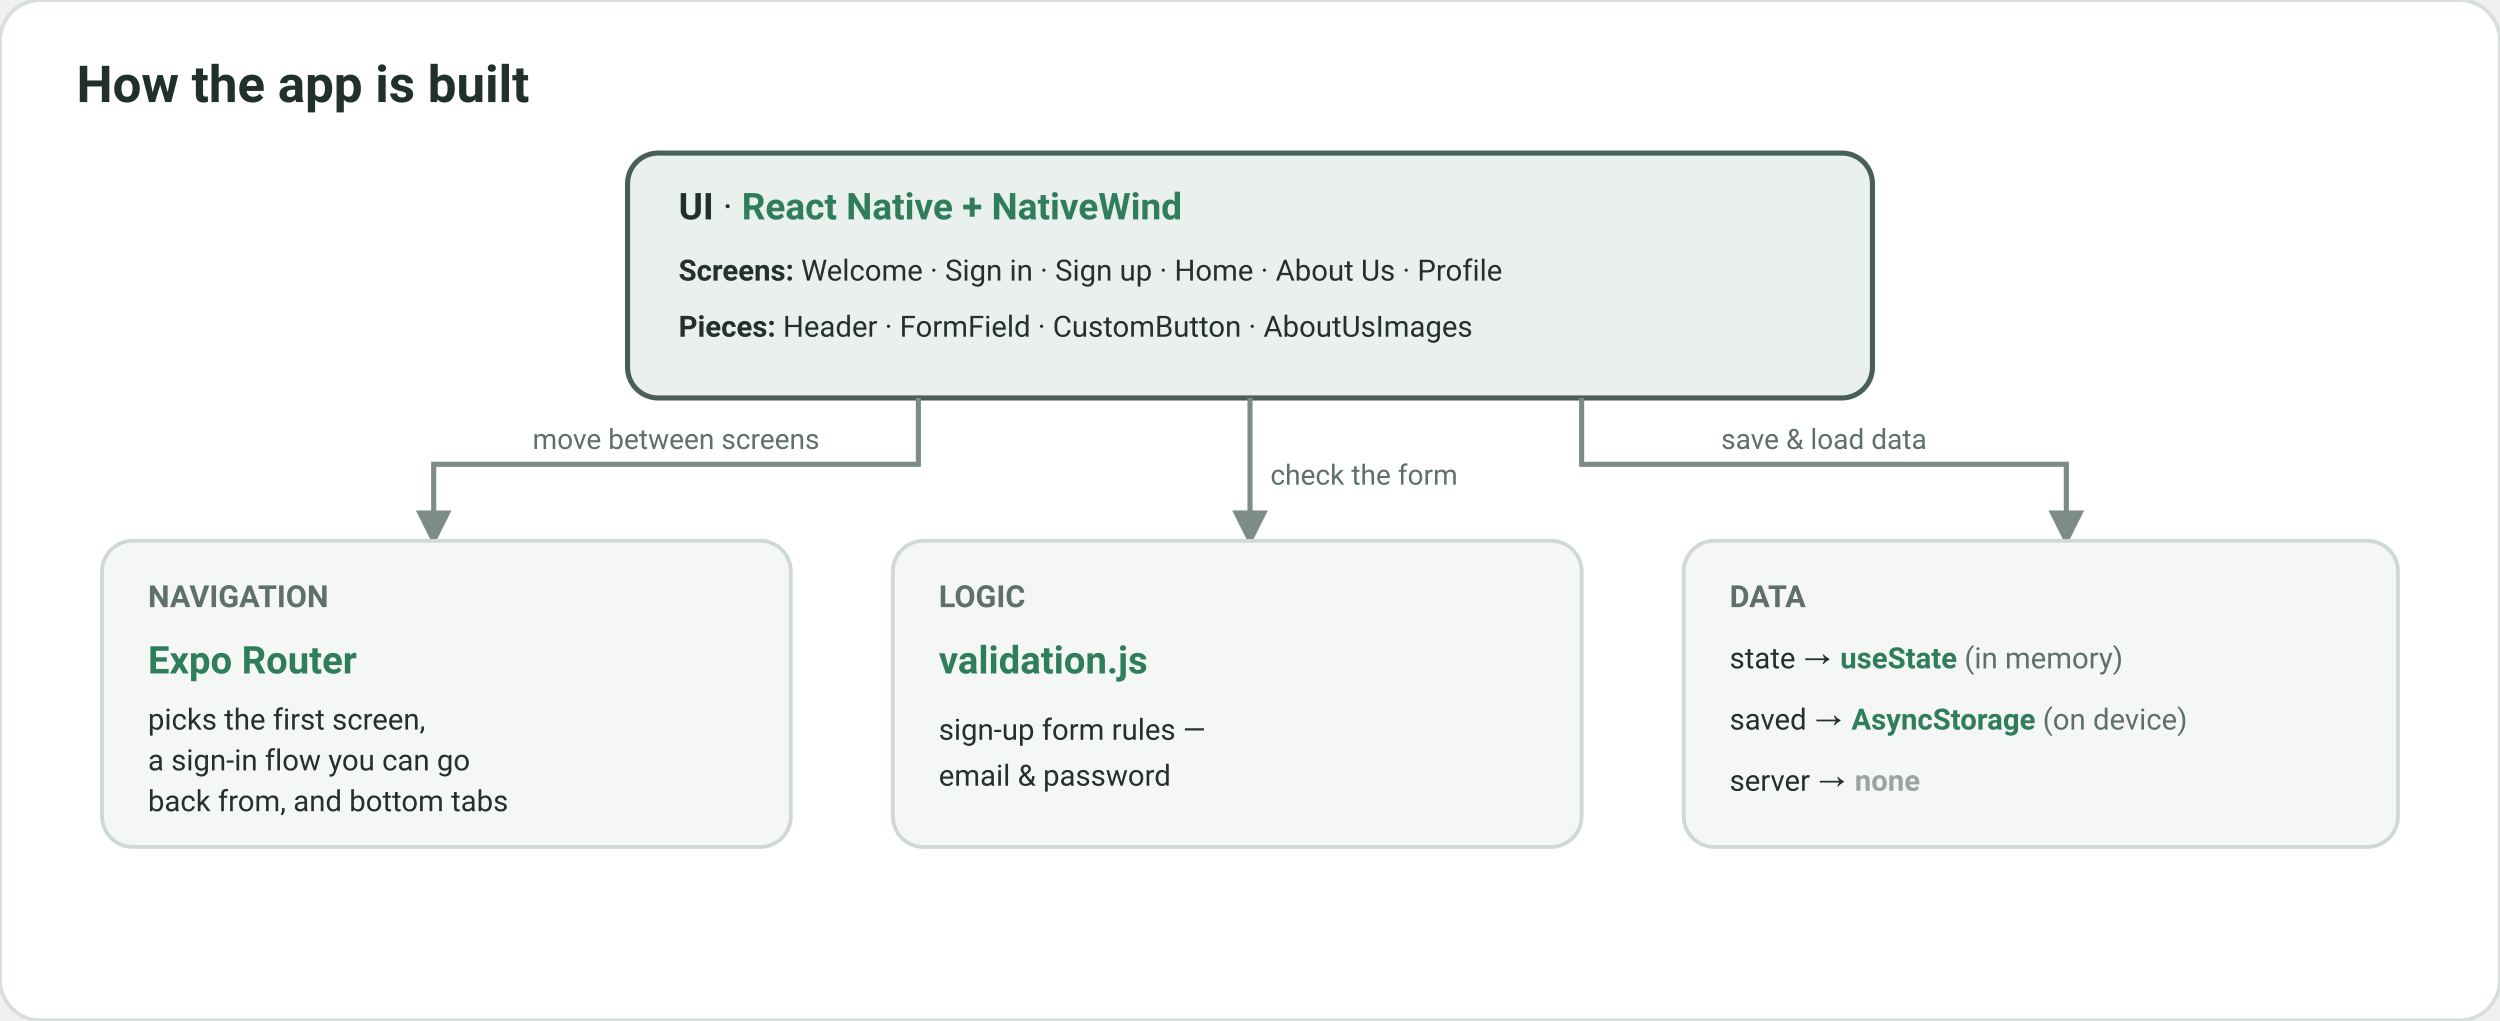
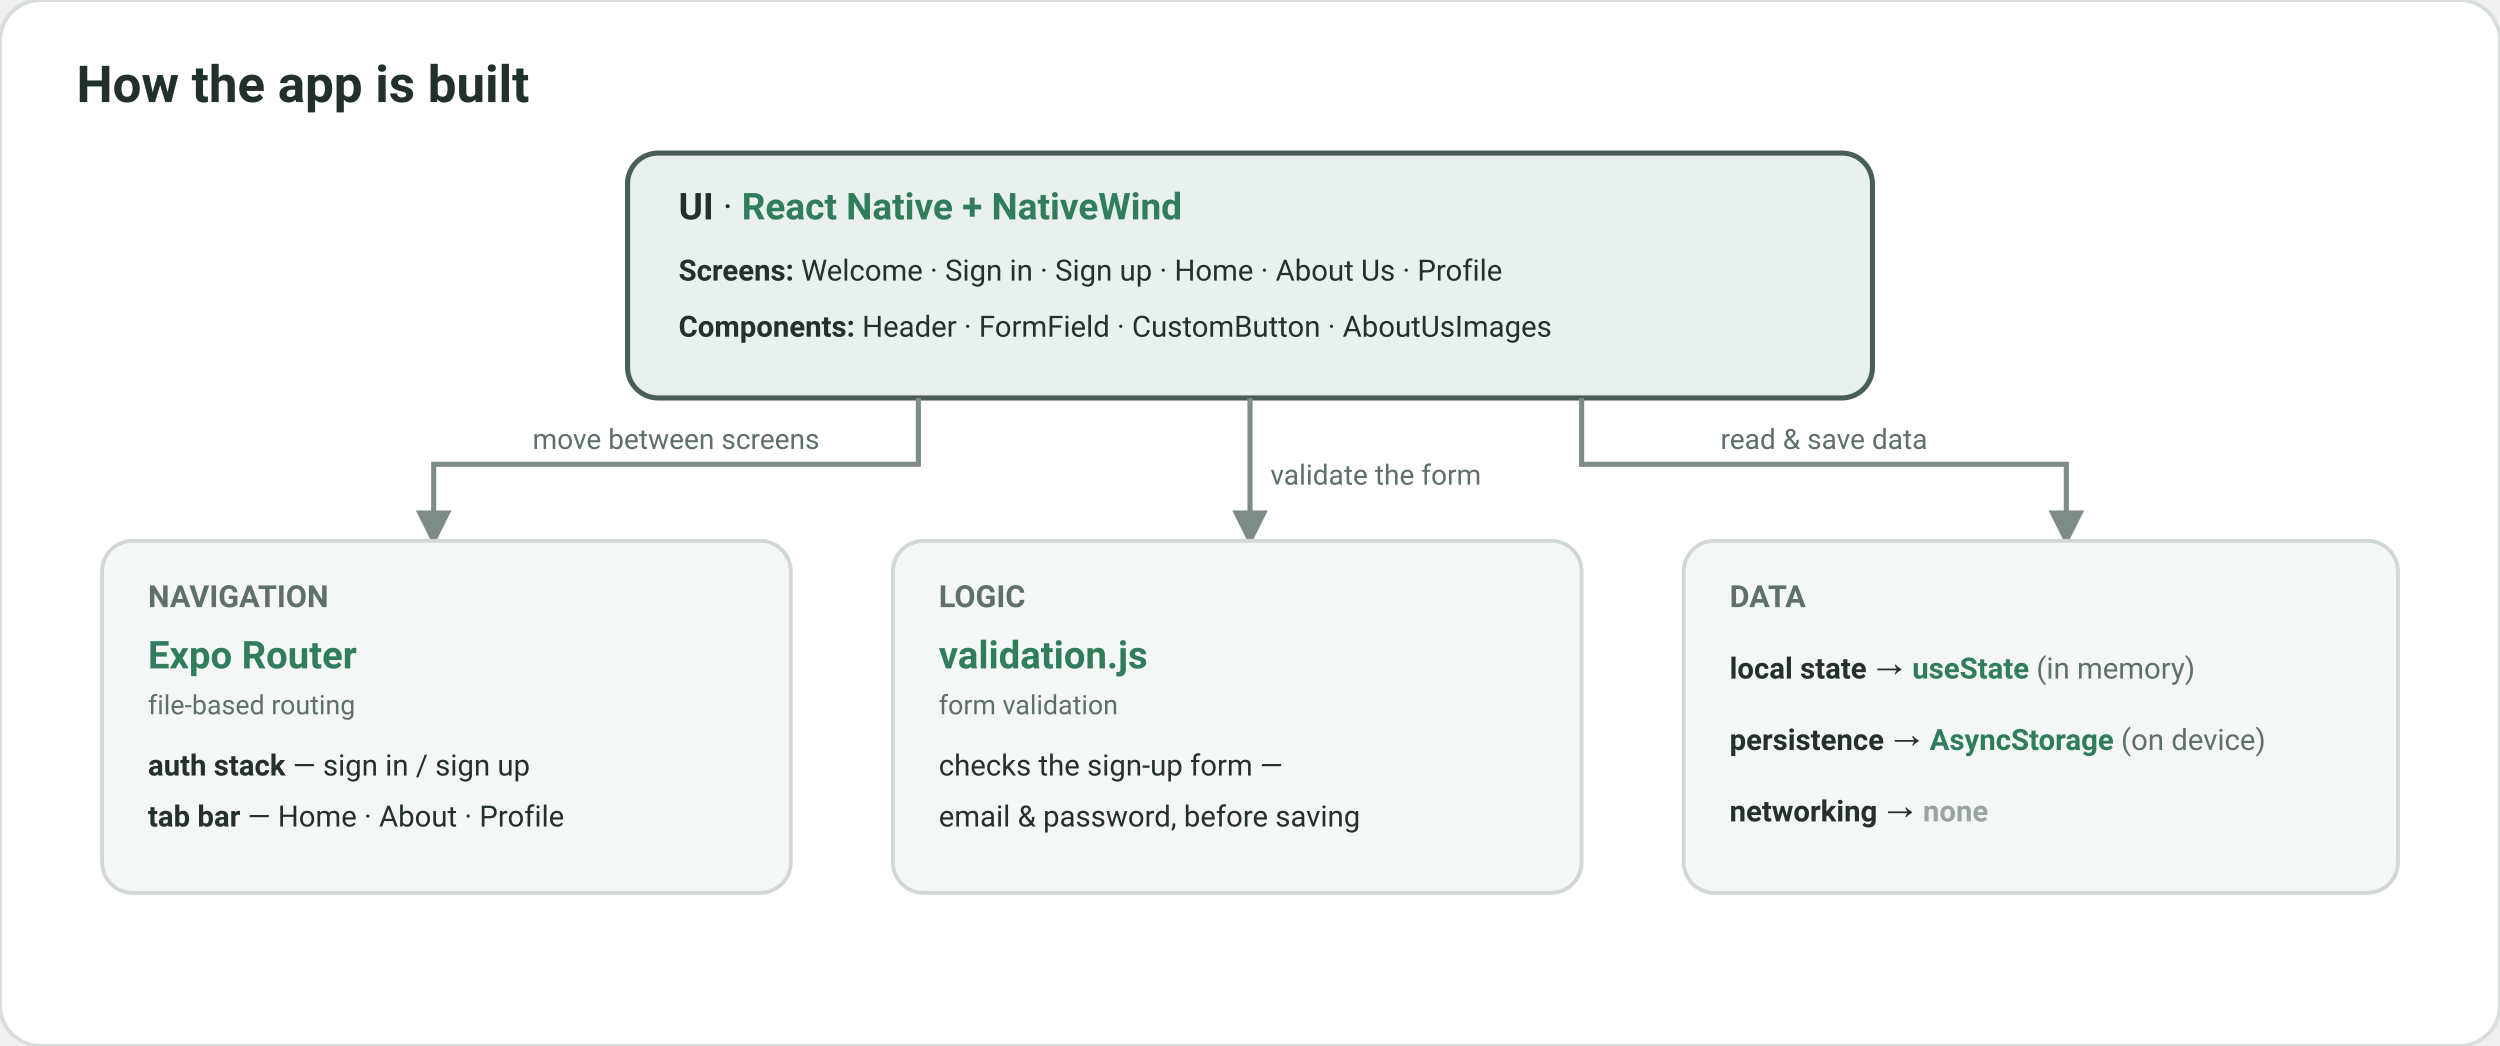
- <svg xmlns="http://www.w3.org/2000/svg" viewBox="0 0 980 400" font-family="-apple-system, Segoe UI, Roboto, Helvetica, Arial, sans-serif">
+ <svg xmlns="http://www.w3.org/2000/svg" viewBox="0 0 980 410" font-family="-apple-system, Segoe UI, Roboto, Helvetica, Arial, sans-serif">
  <defs>
    <marker id="ah" viewBox="0 0 10 10" refX="8.5" refY="5" markerWidth="7" markerHeight="7" orient="auto-start-reverse">
      <path d="M0,0 L10,5 L0,10 z" fill="#7d8c87" />
    </marker>
  </defs>
-   <rect x="0" y="0" width="980" height="400" rx="16" fill="#ffffff" stroke="#d7dedb" stroke-width="1.5" />
+   <rect x="0" y="0" width="980" height="410" rx="16" fill="#ffffff" stroke="#d7dedb" stroke-width="1.5" />
  <text x="30" y="40" font-size="20" font-weight="700" fill="#22302b">How the app is built</text>
  <rect x="246" y="60" width="488" height="96" rx="12" fill="#e9f0ed" stroke="#495E57" stroke-width="2" />
  <text x="266" y="86" font-size="14.5" fill="#22302b">
    <tspan font-weight="700">UI</tspan>  ·  <tspan font-weight="700" fill="#2f7d5b">React Native + NativeWind</tspan>
  </text>
  <text x="266" y="110" font-size="11.5" fill="#243029">
    <tspan font-weight="700">Screens:</tspan> Welcome · Sign in · Sign up · Home · About Us · Profile</text>
  <text x="266" y="132" font-size="11.5" fill="#243029">
-     <tspan font-weight="700">Pieces:</tspan> Header · FormField · CustomButton · AboutUsImages</text>
+     <tspan font-weight="700">Components:</tspan> Header · FormField · CustomButton · AboutUsImages</text>
  <path d="M 360,156 V 182 H 170 V 212" fill="none" stroke="#7d8c87" stroke-width="2" marker-end="url(#ah)" />
  <text x="265" y="176" text-anchor="middle" font-size="11" fill="#5f6f6a">move between screens</text>
  <path d="M 490,156 V 212" fill="none" stroke="#7d8c87" stroke-width="2" marker-end="url(#ah)" />
-   <text x="498" y="190" font-size="11" fill="#5f6f6a">check the form</text>
+   <text x="498" y="190" font-size="11" fill="#5f6f6a">validate the form</text>
  <path d="M 620,156 V 182 H 810 V 212" fill="none" stroke="#7d8c87" stroke-width="2" marker-end="url(#ah)" />
-   <text x="715" y="176" text-anchor="middle" font-size="11" fill="#5f6f6a">save &amp; load data</text>
-   <rect x="40" y="212" width="270" height="120" rx="12" fill="#f4f7f6" stroke="#cfd8d4" stroke-width="1.5" />
+   <text x="715" y="176" text-anchor="middle" font-size="11" fill="#5f6f6a">read &amp; save data</text>
+   <rect x="40" y="212" width="270" height="138" rx="12" fill="#f4f7f6" stroke="#cfd8d4" stroke-width="1.5" />
  <text x="58" y="238" font-size="12" font-weight="700" fill="#5f6f6a">NAVIGATION</text>
-   <text x="58" y="264" font-size="15" font-weight="700" fill="#2f7d5b">Expo Router</text>
-   <text x="58" y="286" font-size="11.5" fill="#243029">picks the first screen,</text>
-   <text x="58" y="302" font-size="11.5" fill="#243029">a sign-in flow you can go</text>
-   <text x="58" y="318" font-size="11.5" fill="#243029">back from, and bottom tabs</text>
-   <rect x="350" y="212" width="270" height="120" rx="12" fill="#f4f7f6" stroke="#cfd8d4" stroke-width="1.5" />
+   <text x="58" y="262" font-size="15" font-weight="700" fill="#2f7d5b">Expo Router</text>
+   <text x="58" y="280" font-size="10.5" fill="#5f6f6a">file-based routing</text>
+   <text x="58" y="304" font-size="11.5" fill="#243029">
+     <tspan font-weight="700">auth stack</tspan> — sign in / sign up</text>
+   <text x="58" y="324" font-size="11.5" fill="#243029">
+     <tspan font-weight="700">tab bar</tspan> — Home · About · Profile</text>
+   <rect x="350" y="212" width="270" height="138" rx="12" fill="#f4f7f6" stroke="#cfd8d4" stroke-width="1.5" />
  <text x="368" y="238" font-size="12" font-weight="700" fill="#5f6f6a">LOGIC</text>
-   <text x="368" y="264" font-size="15" font-weight="700" fill="#2f7d5b">validation.js</text>
-   <text x="368" y="290" font-size="11.5" fill="#243029">sign-up form rules —</text>
-   <text x="368" y="308" font-size="11.5" fill="#243029">email &amp; password</text>
-   <rect x="660" y="212" width="280" height="120" rx="12" fill="#f4f7f6" stroke="#cfd8d4" stroke-width="1.5" />
+   <text x="368" y="262" font-size="15" font-weight="700" fill="#2f7d5b">validation.js</text>
+   <text x="368" y="280" font-size="10.5" fill="#5f6f6a">form validation</text>
+   <text x="368" y="304" font-size="11.5" fill="#243029">checks the sign-up form —</text>
+   <text x="368" y="324" font-size="11.5" fill="#243029">email &amp; password, before saving</text>
+   <rect x="660" y="212" width="280" height="138" rx="12" fill="#f4f7f6" stroke="#cfd8d4" stroke-width="1.5" />
  <text x="678" y="238" font-size="12" font-weight="700" fill="#5f6f6a">DATA</text>
-   <text x="678" y="262" font-size="11.5" fill="#243029">state → <tspan font-weight="700" fill="#2f7d5b">useState</tspan>
+   <text x="678" y="266" font-size="11.5" fill="#243029">
+     <tspan font-weight="700">local state</tspan> → <tspan font-weight="700" fill="#2f7d5b">useState</tspan>
    <tspan fill="#5f6f6a">(in memory)</tspan>
  </text>
-   <text x="678" y="286" font-size="11.5" fill="#243029">saved → <tspan font-weight="700" fill="#2f7d5b">AsyncStorage</tspan>
+   <text x="678" y="294" font-size="11.5" fill="#243029">
+     <tspan font-weight="700">persistence</tspan> → <tspan font-weight="700" fill="#2f7d5b">AsyncStorage</tspan>
    <tspan fill="#5f6f6a">(on device)</tspan>
  </text>
-   <text x="678" y="310" font-size="11.5" fill="#243029">server → <tspan font-weight="700" fill="#9aa5a1">none</tspan>
+   <text x="678" y="322" font-size="11.5" fill="#243029">
+     <tspan font-weight="700">networking</tspan> → <tspan font-weight="700" fill="#9aa5a1">none</tspan>
  </text>
</svg>
